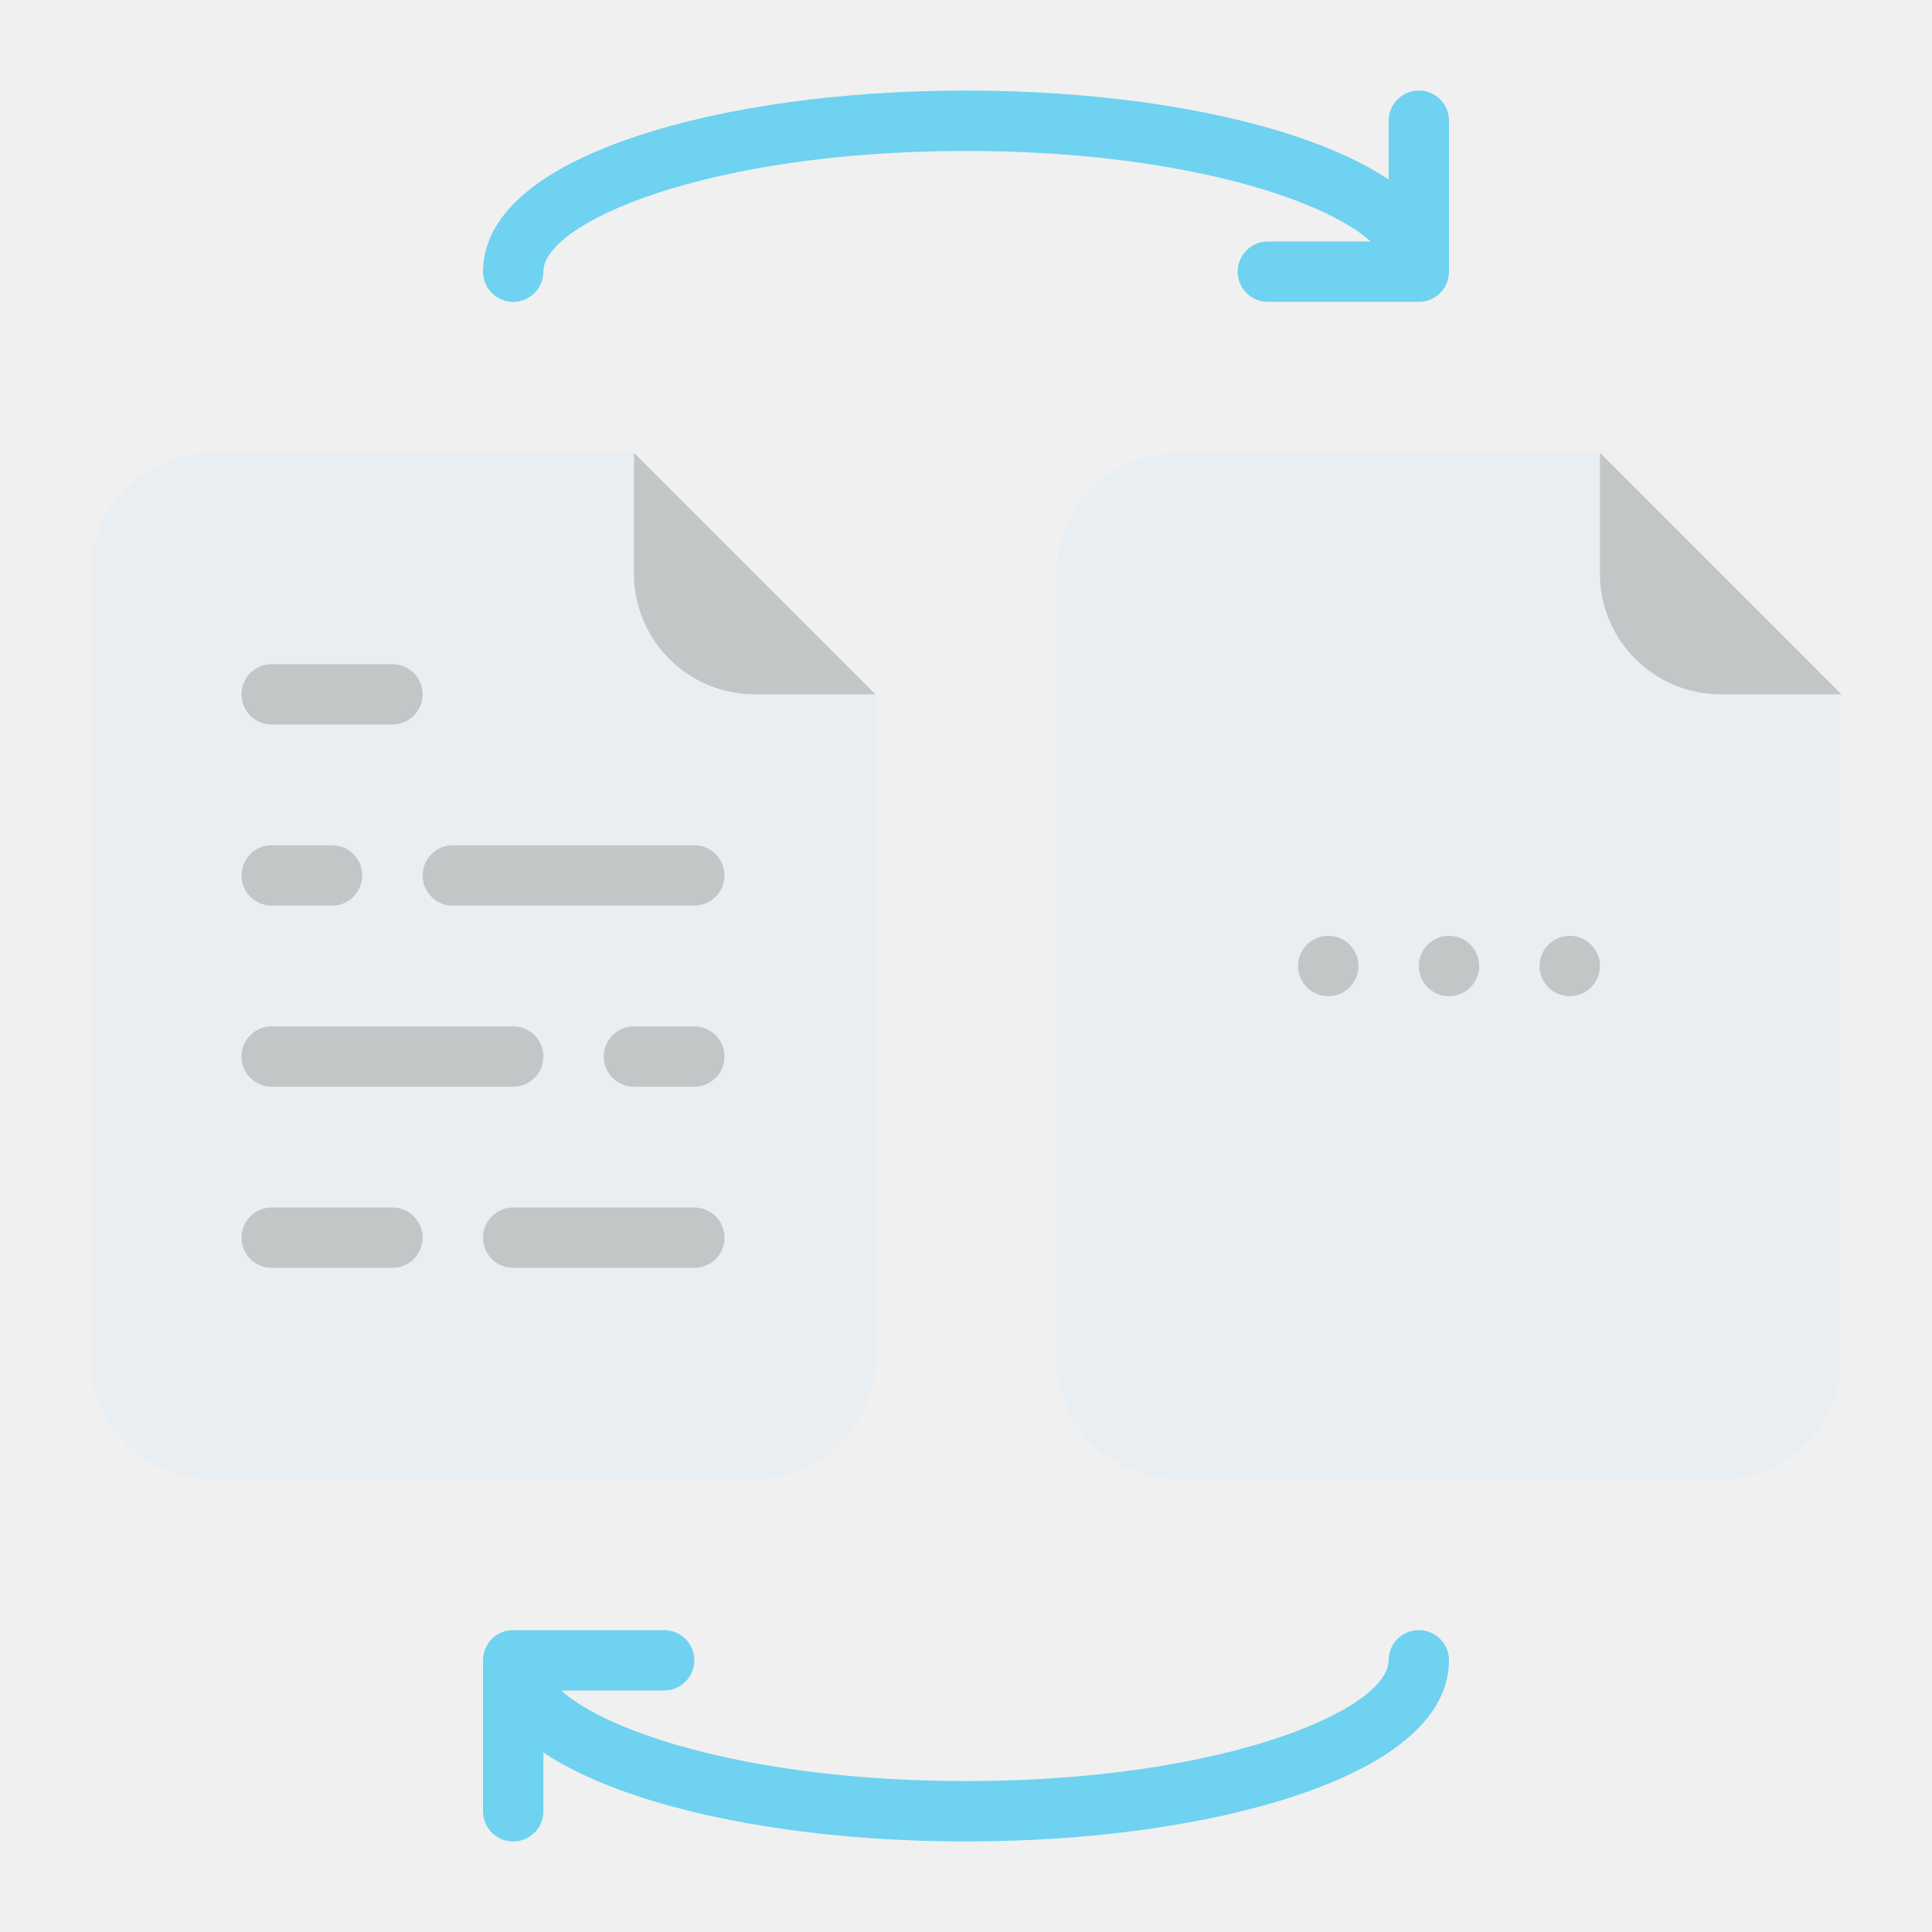
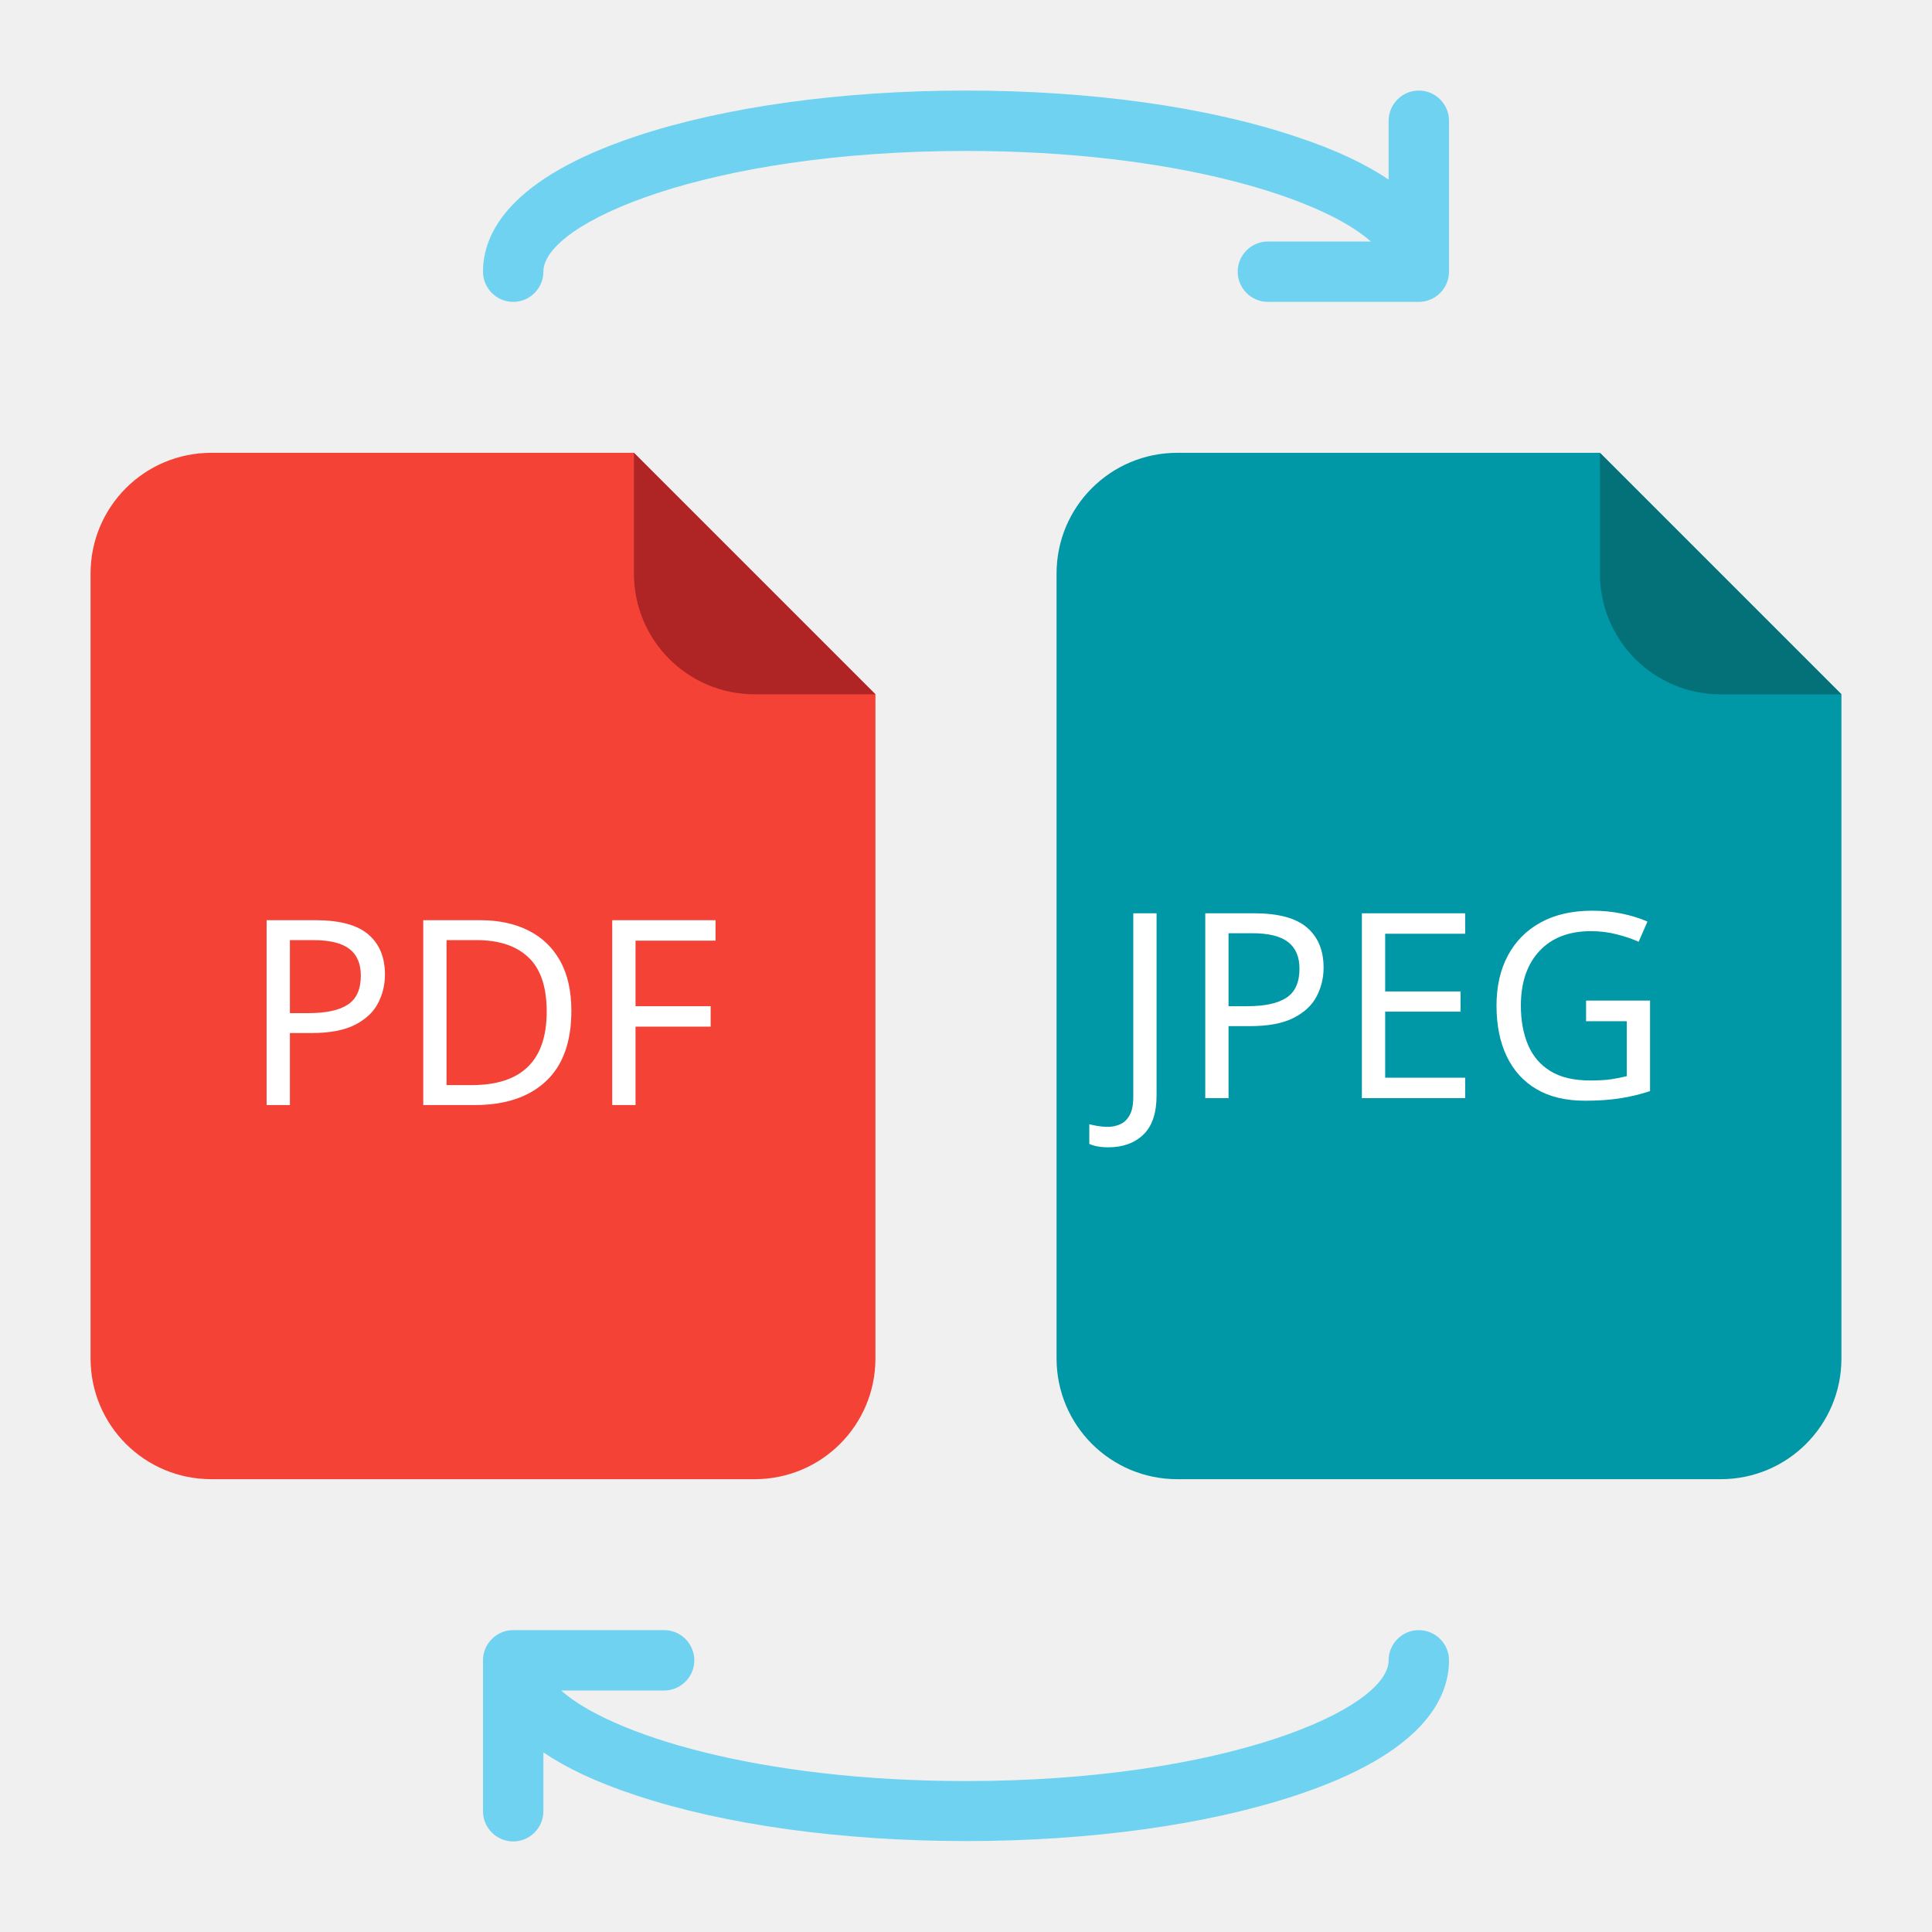
- <svg xmlns="http://www.w3.org/2000/svg" id="Flat" height="512" viewBox="0 0 512 512" width="512">
-   <path d="m232 184v176a32 32 0 0 1 -32 32h-144a32 32 0 0 1 -32-32v-208a32 32 0 0 1 32-32h112z" fill="#e9eef2" />
-   <path d="m232 184h-32a32 32 0 0 1 -32-32v-32z" fill="#c3c6c7" />
-   <path d="m488 184v176a32 32 0 0 1 -32 32h-144a32 32 0 0 1 -32-32v-208a32 32 0 0 1 32-32h112z" fill="#e9eef2" />
-   <path d="m488 184h-32a32 32 0 0 1 -32-32v-32z" fill="#c3c6c7" />
-   <circle cx="352" cy="256" fill="#c3c6c7" r="8" />
-   <circle cx="384" cy="256" fill="#c3c6c7" r="8" />
-   <circle cx="416" cy="256" fill="#c3c6c7" r="8" />
-   <path d="m376 24a8 8 0 0 0 -8 8v15.573c-5.939-3.987-13.93-7.884-24.617-11.447-23.459-7.819-54.492-12.126-87.383-12.126s-63.924 4.307-87.383 12.126c-33.57 11.19-40.617 25.685-40.617 35.874a8 8 0 0 0 16 0c0-13.048 43.631-32 112-32 55.231 0 94.312 12.368 107.294 24h-27.294a8 8 0 0 0 0 16h40a8 8 0 0 0 8-8v-40a8 8 0 0 0 -8-8z" fill="#6ed2f0" />
-   <path d="m376 432a8 8 0 0 0 -8 8c0 13.048-43.631 32-112 32-55.231 0-94.312-12.368-107.294-24h27.294a8 8 0 0 0 0-16h-40a8 8 0 0 0 -8 8v40a8 8 0 0 0 16 0v-15.573c5.939 3.987 13.93 7.884 24.617 11.447 23.459 7.819 54.492 12.126 87.383 12.126s63.924-4.307 87.383-12.126c33.57-11.19 40.617-25.685 40.617-35.874a8 8 0 0 0 -8-8z" fill="#6ed2f0" />
-   <g fill="#c3c6c7">
-     <path d="m184 240h-64a8 8 0 0 1 0-16h64a8 8 0 0 1 0 16z" />
-     <path d="m136 288h-64a8 8 0 0 1 0-16h64a8 8 0 0 1 0 16z" />
-     <path d="m184 336h-48a8 8 0 0 1 0-16h48a8 8 0 0 1 0 16z" />
-     <path d="m88 240h-16a8 8 0 0 1 0-16h16a8 8 0 0 1 0 16z" />
-     <path d="m184 288h-16a8 8 0 0 1 0-16h16a8 8 0 0 1 0 16z" />
-     <path d="m104 336h-32a8 8 0 0 1 0-16h32a8 8 0 0 1 0 16z" />
-     <path d="m104 192h-32a8 8 0 0 1 0-16h32a8 8 0 0 1 0 16z" />
-   </g>
+ <svg xmlns="http://www.w3.org/2000/svg" version="1.1" id="Flat" x="0px" y="0px" viewBox="0 0 512 512" style="enable-background:new 0 0 512 512;" xml:space="preserve">
+   <style type="text/css">
+ 	.st0{fill:#F44336;}
+ 	.st1{fill:#AF2525;}
+ 	.st2{fill:#0097A7;}
+ 	.st3{fill:#037177;}
+ 	.st4{fill:#6ED2F0;}
+ 	.st5{fill:#FFFFFF;}
+ 	.st6{font-family:'Arial-BoldMT';}
+ 	.st7{font-size:68.609px;}
+ </style>
+   <path class="st0" d="M232,184v176c0,17.7-14.3,32-32,32H56c-17.7,0-32-14.3-32-32V152c0-17.7,14.3-32,32-32h112L232,184z" />
+   <path class="st1" d="M232,184h-32c-17.7,0-32-14.3-32-32v-32L232,184z" />
+   <path class="st2" d="M488,184v176c0,17.7-14.3,32-32,32H312c-17.7,0-32-14.3-32-32V152c0-17.7,14.3-32,32-32h112L488,184z" />
+   <path class="st3" d="M488,184h-32c-17.7,0-32-14.3-32-32v-32L488,184z" />
+   <path class="st4" d="M376,24c-4.4,0-8,3.6-8,8v15.6c-5.9-4-13.9-7.9-24.6-11.4C319.9,28.3,288.9,24,256,24s-63.9,4.3-87.4,12.1  C135,47.3,128,61.8,128,72c0,4.4,3.6,8,8,8s8-3.6,8-8c0-13,43.6-32,112-32c55.2,0,94.3,12.4,107.3,24H336c-4.4,0-8,3.6-8,8  s3.6,8,8,8h40c4.4,0,8-3.6,8-8V32C384,27.6,380.4,24,376,24z" />
+   <path class="st4" d="M376,432c-4.4,0-8,3.6-8,8c0,13-43.6,32-112,32c-55.2,0-94.3-12.4-107.3-24H176c4.4,0,8-3.6,8-8s-3.6-8-8-8h-40  c-4.4,0-8,3.6-8,8v40c0,4.4,3.6,8,8,8s8-3.6,8-8v-15.6c5.9,4,13.9,7.9,24.6,11.4c23.5,7.8,54.5,12.1,87.4,12.1s63.9-4.3,87.4-12.1  C377,464.7,384,450.2,384,440C384,435.6,380.4,432,376,432z" />
+   <text transform="matrix(1 0 0 1 64 292.8477)" class="st5 st6 st7">PDF</text>
+   <text transform="matrix(1 0 0 1 294.0186 291.0159)" class="st5 st6 st7">JPEG</text>
</svg>
